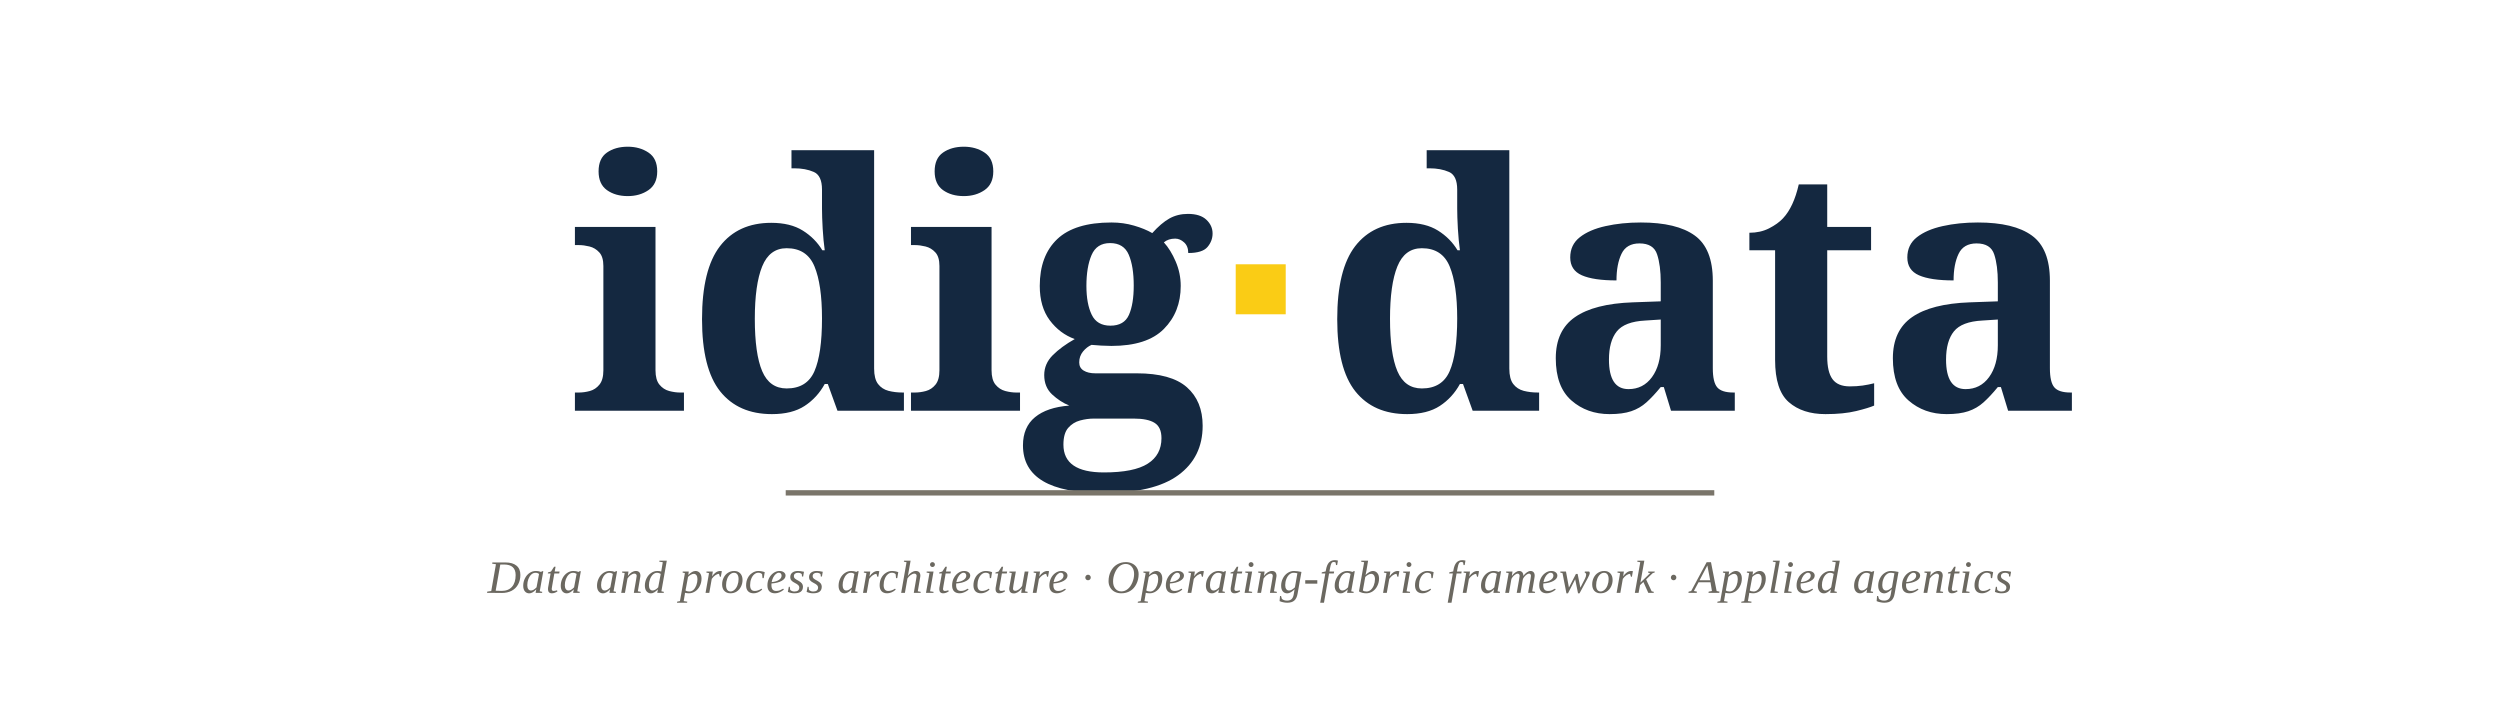
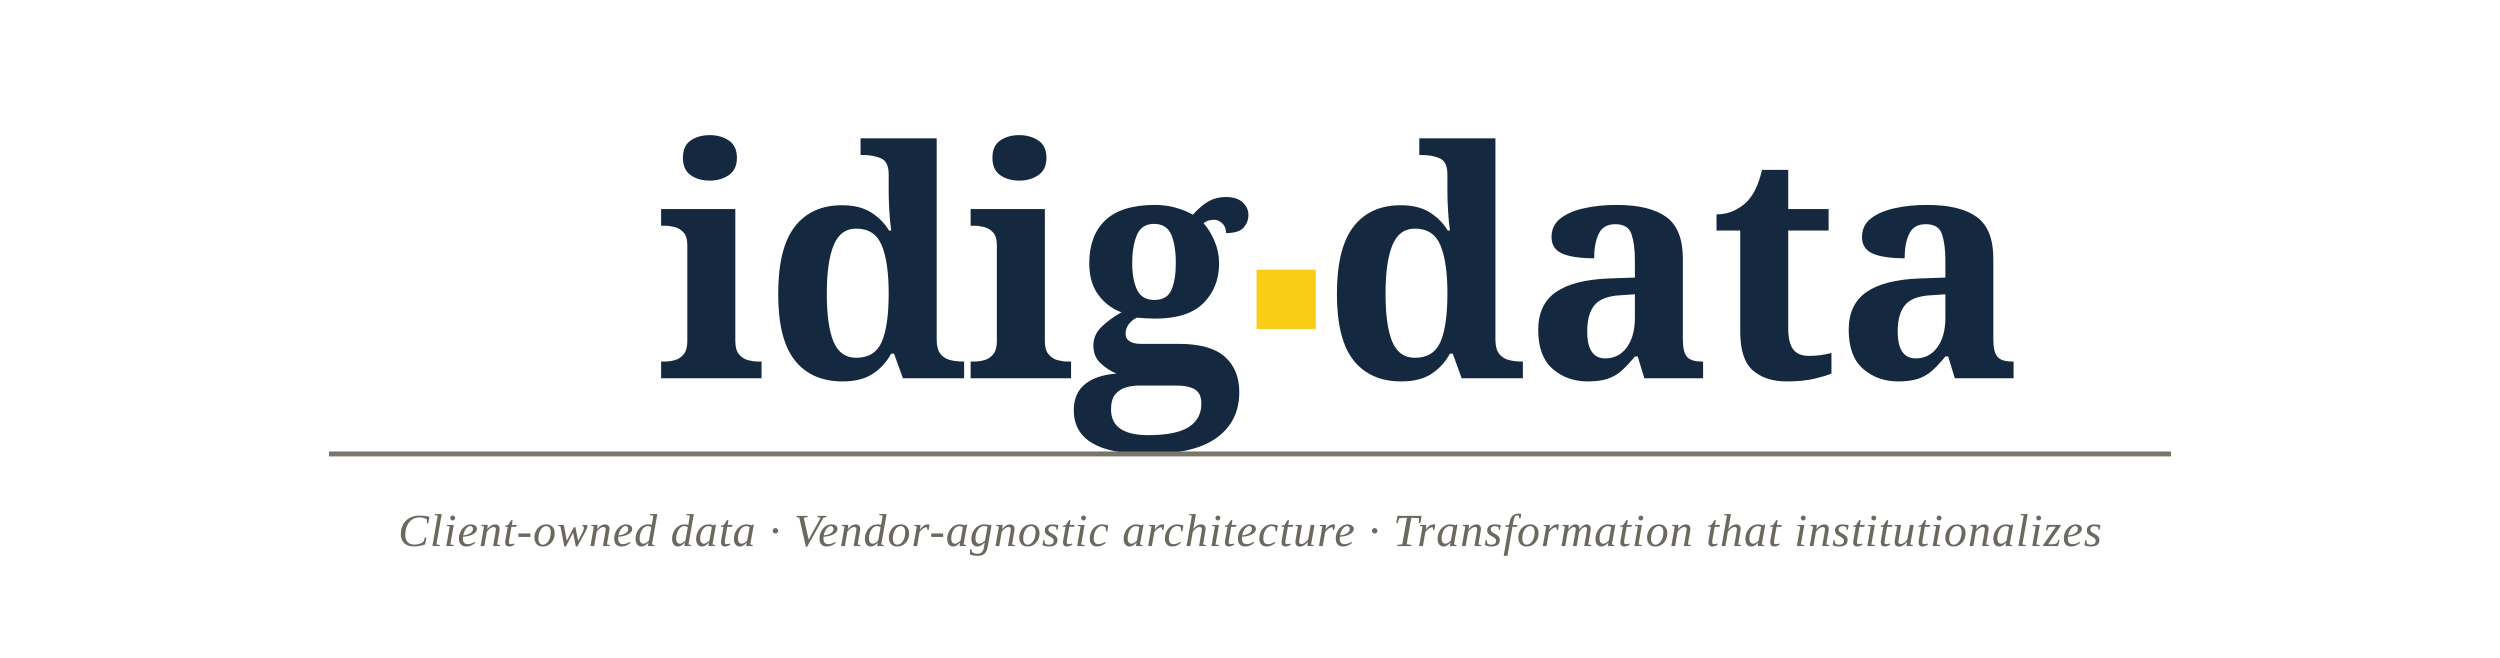
- <svg xmlns="http://www.w3.org/2000/svg" viewBox="0 0 700 200" width="700" height="200" role="img" aria-label="idigdata wordmark with tagline">
-   <text x="340" y="115" font-family="Vollkorn,Lora,Cambria,Georgia,serif" font-weight="700" font-size="96" fill="#142840" text-anchor="end" letter-spacing="-1">idig</text>
-   <rect x="346" y="74" width="14" height="14" fill="#FACC15" />
-   <text x="370" y="115" font-family="Vollkorn,Lora,Cambria,Georgia,serif" font-weight="700" font-size="96" fill="#142840" text-anchor="start" letter-spacing="-1">data</text>
-   <line x1="220" y1="138" x2="480" y2="138" stroke="#7A756A" stroke-width="1.5" />
-   <text x="350" y="166" font-family="Lora,Liberation Serif,Georgia,serif" font-style="italic" font-weight="400" font-size="13" fill="#6B6860" text-anchor="middle" letter-spacing="0.2">Data and process architecture · Operating-fabric framework · Applied agentics</text>
+ <svg xmlns="http://www.w3.org/2000/svg" viewBox="0 0 760 200" width="760" height="200" role="img" aria-label="idigdata wordmark with v9.4 tagline">
+   <text x="380" y="115" font-family="Vollkorn,Lora,Cambria,Georgia,serif" font-weight="700" font-size="96" fill="#142840" text-anchor="end" letter-spacing="-1">idig</text>
+   <rect x="382" y="82" width="18" height="18" fill="#FACC15" />
+   <text x="402" y="115" font-family="Vollkorn,Lora,Cambria,Georgia,serif" font-weight="700" font-size="96" fill="#142840" text-anchor="start" letter-spacing="-1">data</text>
+   <line x1="100" y1="138" x2="660" y2="138" stroke="#7A756A" stroke-width="1.5" />
+   <text x="380" y="166" font-family="Lora,Liberation Serif,Georgia,serif" font-style="italic" font-weight="400" font-size="14" fill="#6B6860" text-anchor="middle" letter-spacing="0.3">Client-owned data · Vendor-agnostic architecture · Transformation that institutionalizes</text>
</svg>
